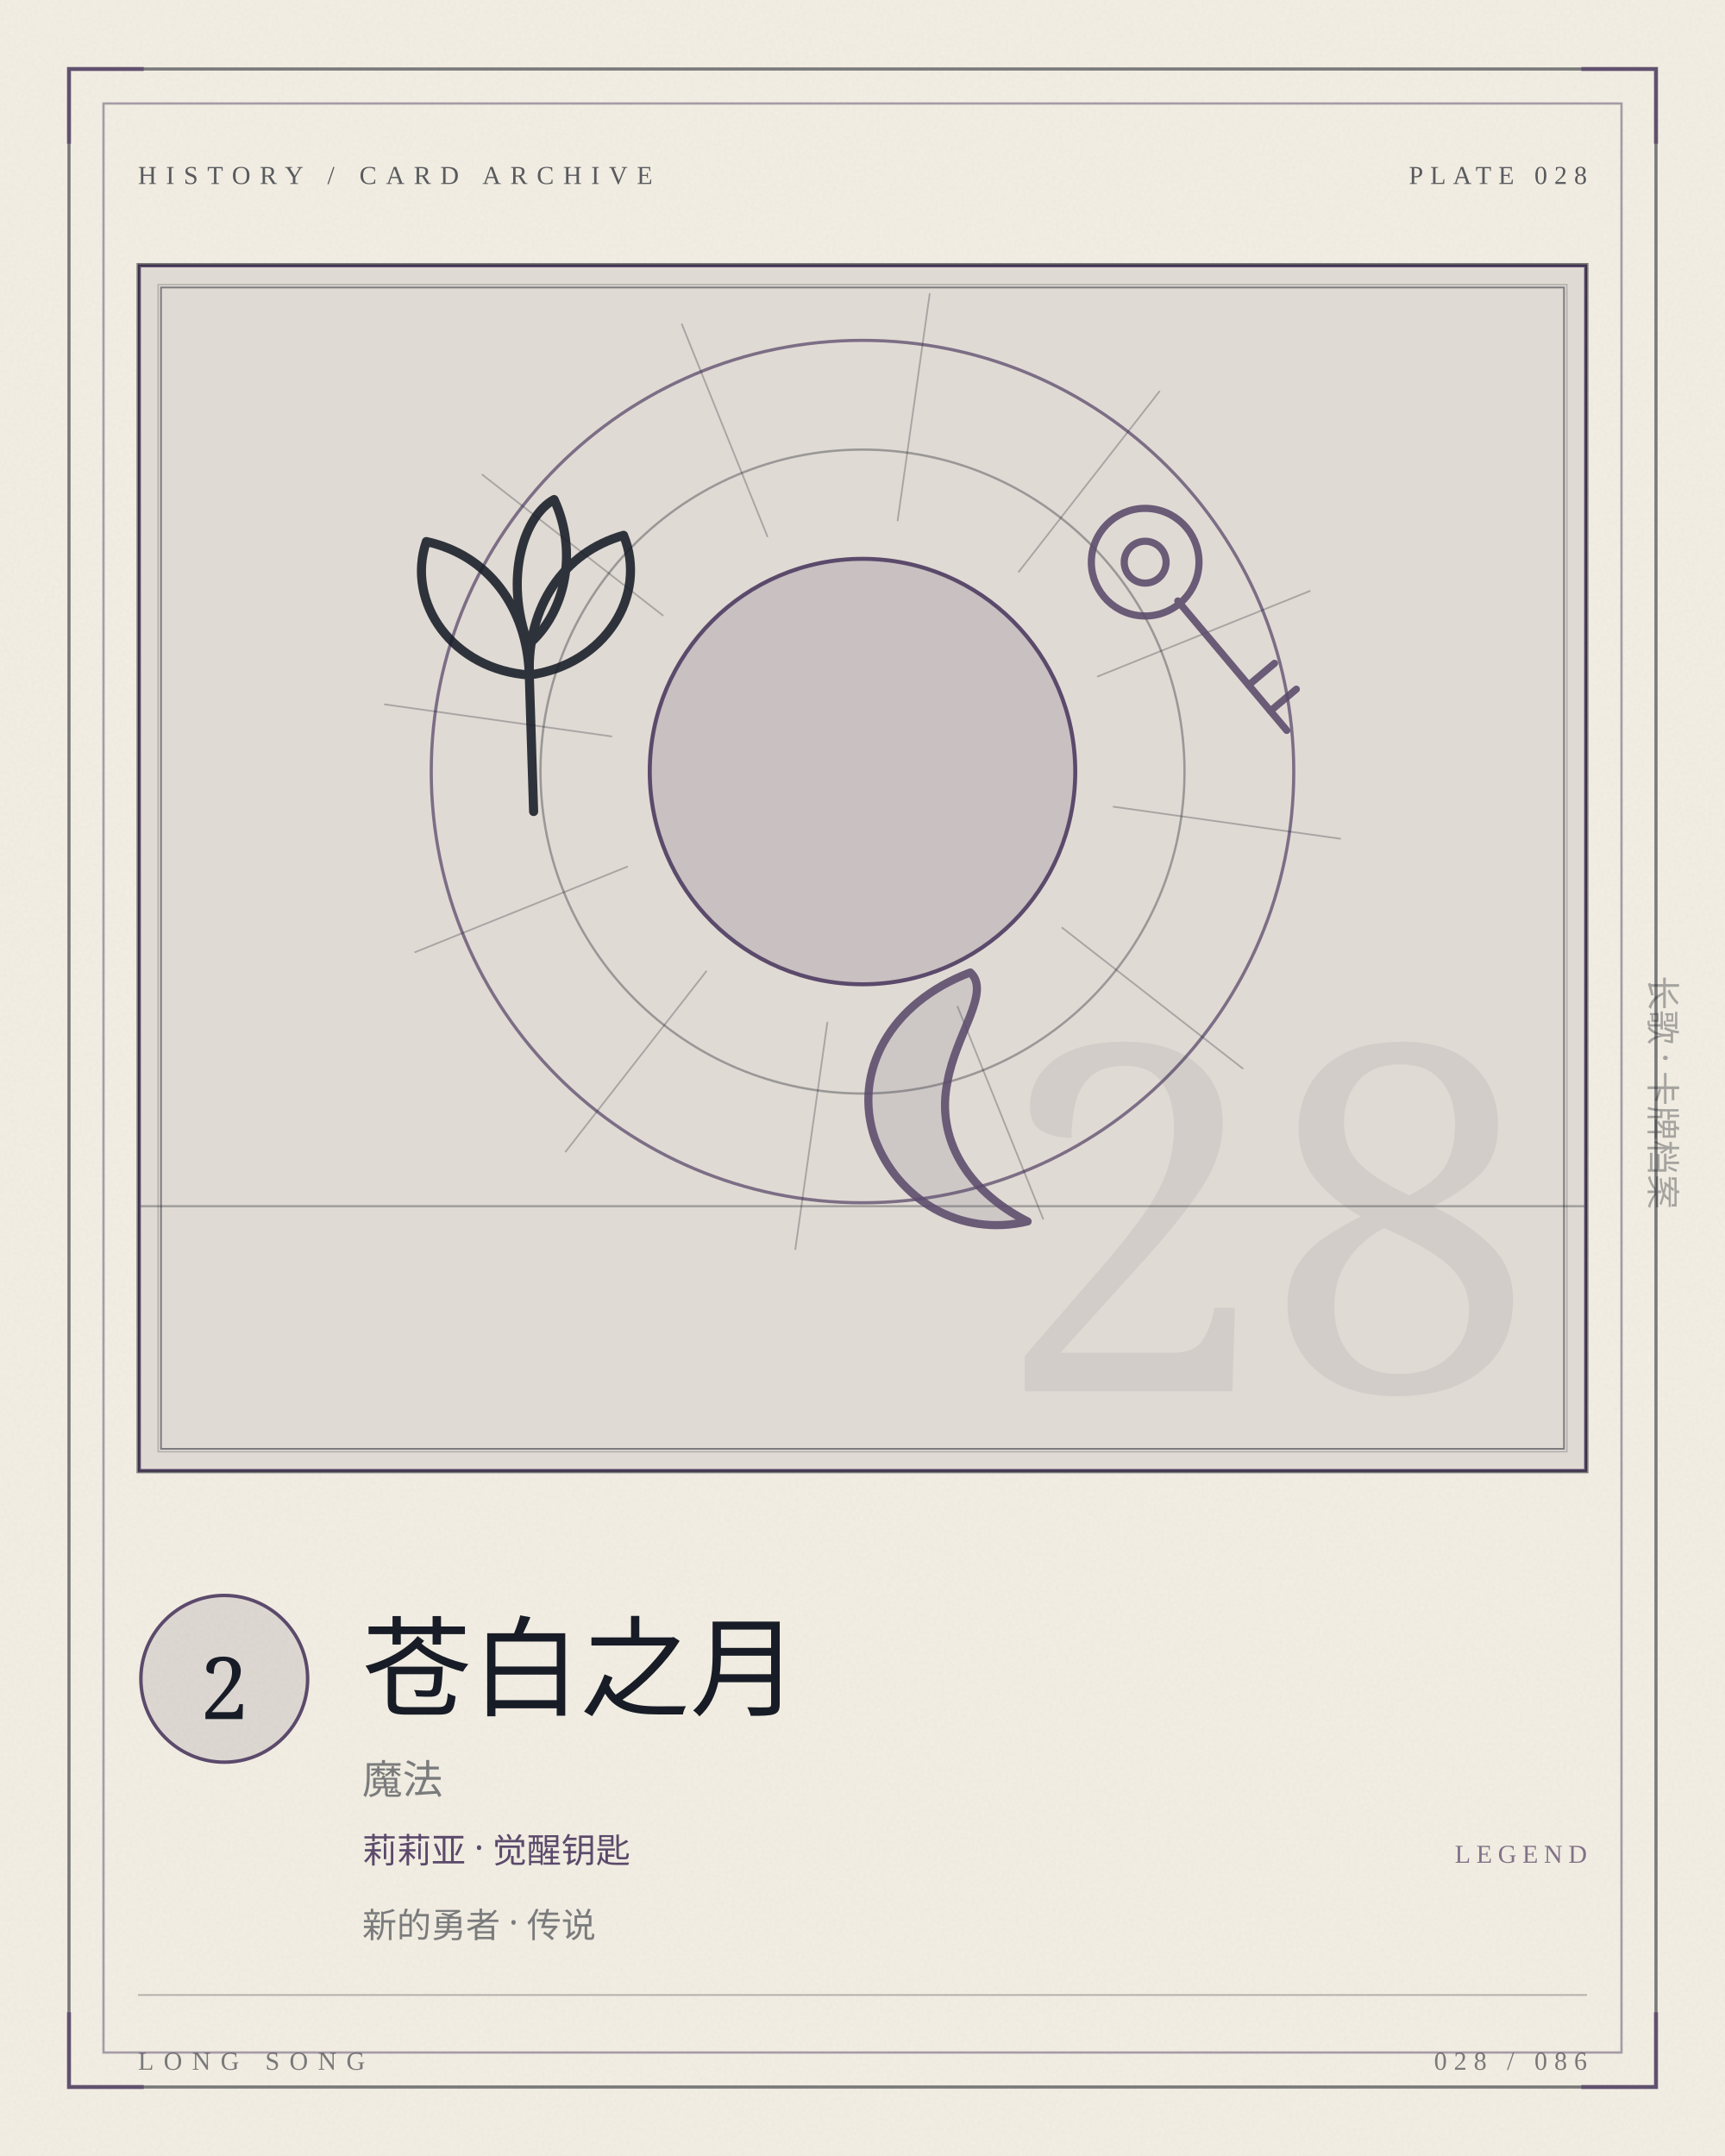
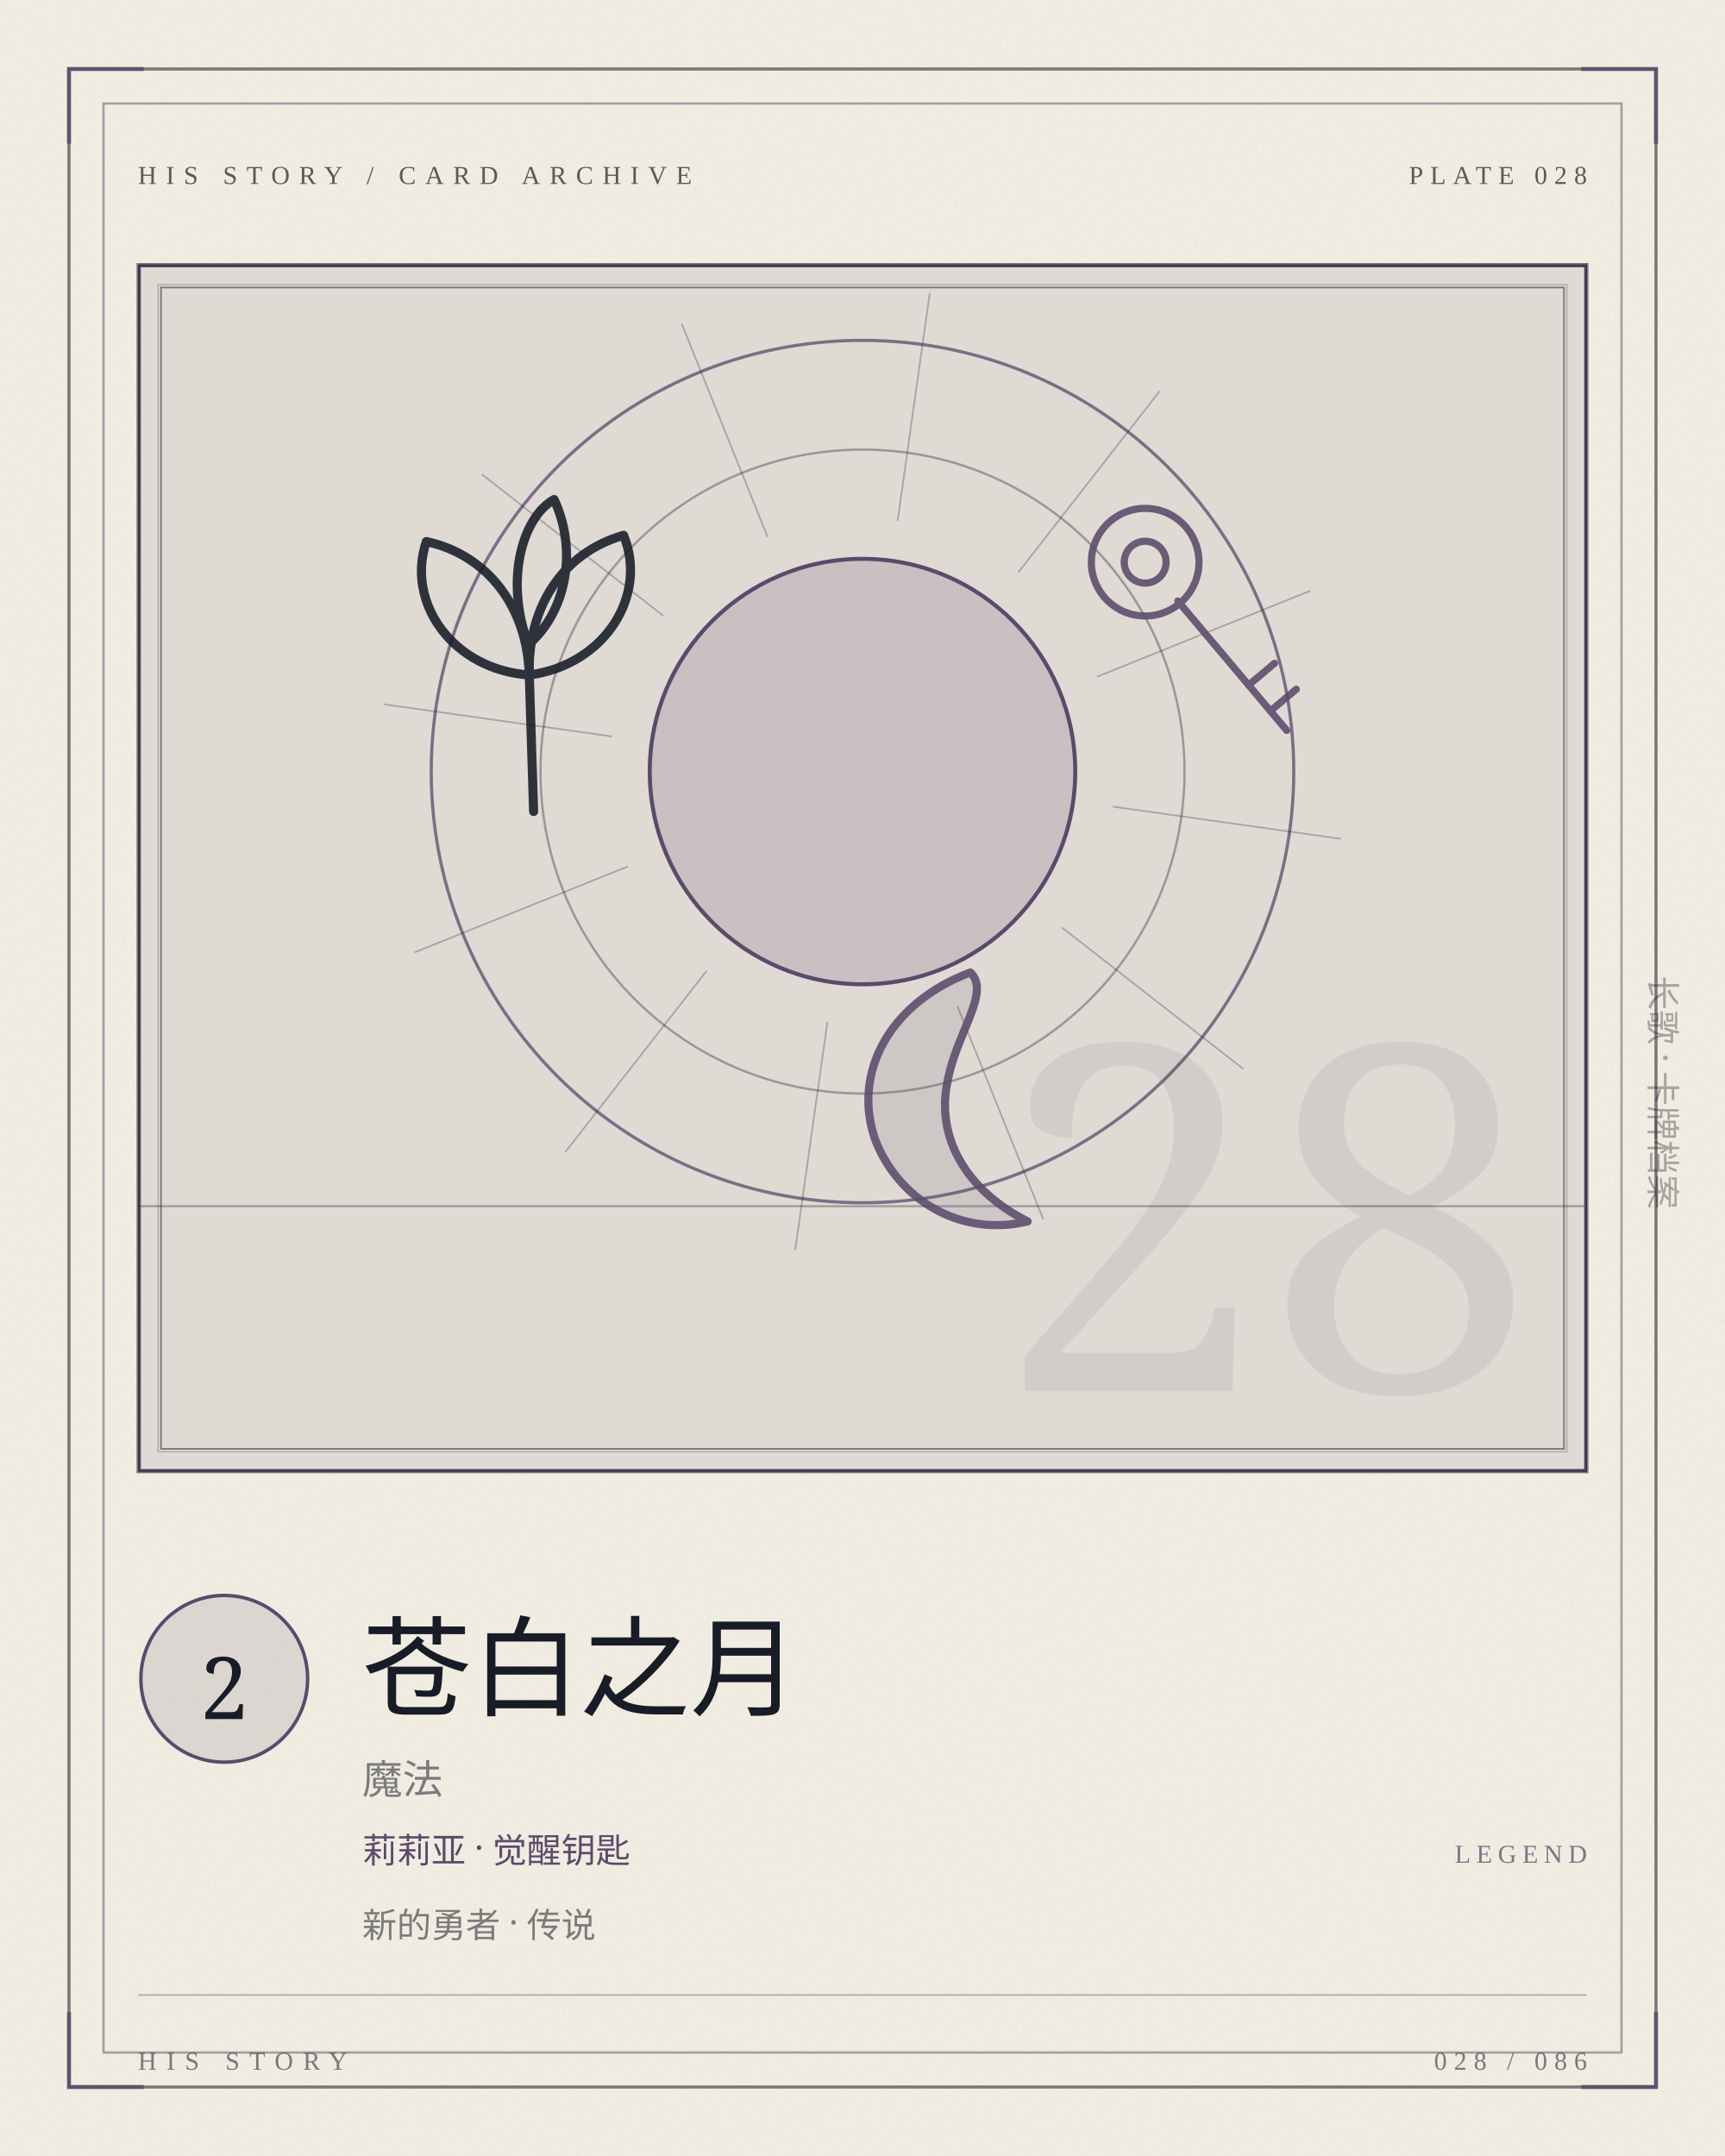
<svg xmlns="http://www.w3.org/2000/svg" width="600" height="750" viewBox="0 0 600 750">
  <defs>
    <clipPath id="artclip">
      <rect x="48" y="92" width="504" height="420" />
    </clipPath>
    <filter id="grain">
      <feTurbulence type="fractalNoise" baseFrequency="0.85" numOctaves="2" stitchTiles="stitch" />
      <feColorMatrix type="matrix" values="0 0 0 0 0  0 0 0 0 0  0 0 0 0 0  0 0 0 0.16 0" />
    </filter>
  </defs>
  <rect width="600" height="750" fill="#f4efe4" />
  <rect width="600" height="750" fill="#171c26" filter="url(#grain)" opacity=".16" />
  <rect x="24" y="24" width="552" height="702" fill="none" stroke="#171c26" stroke-width="1.1" opacity=".55" />
  <rect x="36" y="36" width="528" height="678" fill="none" stroke="#5b4a6b" stroke-width=".8" opacity=".5" />
  <path d="M24 50 V24 H50 M550 24 H576 V50 M576 700 V726 H550 M50 726 H24 V700" fill="none" stroke="#5b4a6b" stroke-width="1.4" opacity=".85" />
-   <text x="48" y="64" font-family="Georgia, Times New Roman, serif" font-size="9" fill="#171c26" text-anchor="start" letter-spacing="3.2" opacity="0.7">HISTORY / CARD ARCHIVE</text>
+   <text x="48" y="64" font-family="Georgia, Times New Roman, serif" font-size="9" fill="#171c26" text-anchor="start" letter-spacing="3.2" opacity="0.7">HIS STORY / CARD ARCHIVE</text>
  <text x="552" y="64" font-family="Georgia, Times New Roman, serif" font-size="9" fill="#171c26" text-anchor="end" letter-spacing="2.4" opacity="0.7">PLATE 028</text>
  <g clip-path="url(#artclip)">
    <rect x="48" y="92" width="504" height="420" fill="#e0dad4" />
    <g transform="translate(48 92)">
      <circle cx="252.0" cy="176.4" r="150" fill="none" stroke="#5b4a6b" stroke-width="1.1" opacity=".75" />
      <circle cx="252.0" cy="176.4" r="112" fill="none" stroke="#171c26" stroke-width=".8" opacity=".35" />
      <circle cx="252.0" cy="176.4" r="74" fill="#5b4a6b" opacity=".18" />
      <circle cx="252.0" cy="176.4" r="74" fill="none" stroke="#5b4a6b" stroke-width="1.4" />
      <line x1="339.1" y1="188.6" x2="418.4" y2="199.8" stroke="#171c26" stroke-width=".6" opacity=".28" />
      <line x1="321.3" y1="230.6" x2="384.4" y2="279.8" stroke="#171c26" stroke-width=".6" opacity=".28" />
      <line x1="285.0" y1="258.0" x2="314.9" y2="332.2" stroke="#171c26" stroke-width=".6" opacity=".28" />
      <line x1="239.8" y1="263.5" x2="228.6" y2="342.8" stroke="#171c26" stroke-width=".6" opacity=".28" />
      <line x1="197.8" y1="245.7" x2="148.6" y2="308.8" stroke="#171c26" stroke-width=".6" opacity=".28" />
      <line x1="170.4" y1="209.4" x2="96.2" y2="239.3" stroke="#171c26" stroke-width=".6" opacity=".28" />
      <line x1="164.9" y1="164.2" x2="85.6" y2="153.0" stroke="#171c26" stroke-width=".6" opacity=".28" />
      <line x1="182.7" y1="122.2" x2="119.6" y2="73.0" stroke="#171c26" stroke-width=".6" opacity=".28" />
      <line x1="219.0" y1="94.8" x2="189.1" y2="20.6" stroke="#171c26" stroke-width=".6" opacity=".28" />
      <line x1="264.2" y1="89.3" x2="275.4" y2="10.0" stroke="#171c26" stroke-width=".6" opacity=".28" />
      <line x1="306.2" y1="107.1" x2="355.4" y2="44.0" stroke="#171c26" stroke-width=".6" opacity=".28" />
      <line x1="333.6" y1="143.4" x2="407.8" y2="113.5" stroke="#171c26" stroke-width=".6" opacity=".28" />
      <line x1="0" y1="327.6" x2="504" y2="327.6" stroke="#171c26" stroke-width=".8" opacity=".3" />
    </g>
    <rect x="48" y="92" width="504" height="420" fill="none" stroke="#5b4a6b" stroke-width="2" />
    <rect x="56" y="100" width="488" height="404" fill="none" stroke="#171c26" stroke-width=".6" opacity=".5" />
    <text x="534" y="484" font-family="Georgia, serif" font-size="168" fill="#171c26" opacity=".07" text-anchor="end">28</text>
    <g transform="translate(266.2 327.0) rotate(-2.242842 59.0 59.0) scale(1.18)" color="#5b4a6b" opacity="0.88" fill="none" stroke="currentColor" stroke-width="2.4" stroke-linecap="round" stroke-linejoin="round">
      <path d="M62 10 C38 18 26 38 32 58 C38 76 56 88 76 84 C58 74 50 58 54 42 C57 28 68 16 62 10 Z" fill="currentColor" fill-opacity=".15" />
    </g>
    <g transform="translate(118.1 168.8) rotate(-1.816298 66.0 66.0) scale(1.32)" color="#171c26" opacity="0.88" fill="none" stroke="currentColor" stroke-width="2.4" stroke-linecap="round" stroke-linejoin="round">
      <path d="M50 86 V42" />
      <path d="M50 50 C30 48 18 30 24 14 C40 18 50 32 50 50 Z" />
      <path d="M50 50 C70 48 82 30 76 14 C60 18 50 32 50 50 Z" />
      <path d="M50 42 C44 24 50 8 58 4 C64 18 60 34 50 42 Z" />
    </g>
    <g transform="translate(363.9 157.6) rotate(4.917111 52.0 52.0) scale(1.04)" color="#5b4a6b" opacity="0.88" fill="none" stroke="currentColor" stroke-width="2.4" stroke-linecap="round" stroke-linejoin="round">
      <circle cx="32" cy="38" r="18" />
      <circle cx="32" cy="38" r="7" />
      <path d="M44 50 L84 90" />
      <path d="M70 76 L78 68 M78 84 L86 76" />
    </g>
  </g>
  <rect x="48" y="92" width="504" height="420" fill="none" stroke="#171c26" stroke-width="1" opacity=".55" />
  <rect x="55" y="99" width="490" height="406" fill="none" stroke="#171c26" stroke-width=".5" opacity=".22" />
  <circle cx="78" cy="584" r="29" fill="#5b4a6b" opacity=".14" />
  <circle cx="78" cy="584" r="29" fill="none" stroke="#5b4a6b" stroke-width="1.2" />
  <text x="78" y="598" font-family="Georgia, serif" font-size="30" fill="#171c26" text-anchor="middle">2</text>
  <text x="126" y="594" font-family="Noto Serif SC, Songti SC, SimSun, serif" font-size="38" fill="#171c26" text-anchor="start" letter-spacing="0" opacity="1" font-weight="500">苍白之月</text>
  <text x="126" y="624" font-family="Noto Serif SC, Songti SC, SimSun, serif" font-size="14" fill="#7a7b7c" text-anchor="start" letter-spacing="0" opacity="1" font-weight="400">魔法</text>
  <text x="126" y="648" font-family="Noto Serif SC, Songti SC, SimSun, serif" font-size="12" fill="#5b4a6b" text-anchor="start" letter-spacing="0" opacity="1" font-weight="400">莉莉亚 · 觉醒钥匙</text>
  <text x="126" y="674" font-family="Noto Serif SC, Songti SC, SimSun, serif" font-size="12" fill="#7a7b7c" text-anchor="start" letter-spacing="0" opacity="1" font-weight="400">新的勇者 · 传说</text>
  <text x="552" y="648" font-family="Georgia, Times New Roman, serif" font-size="9" fill="#5b4a6b" text-anchor="end" letter-spacing="2" opacity="0.75">LEGEND</text>
  <text x="552" y="674" font-family="Georgia, Times New Roman, serif" font-size="9" fill="#7a7b7c" text-anchor="end" letter-spacing="1.2" opacity="0.75" />
  <line x1="48" y1="694" x2="552" y2="694" stroke="#171c26" stroke-width=".6" opacity=".28" />
  <text x="574" y="380" font-family="Noto Serif SC, Songti SC, serif" font-size="12" fill="#171c26" opacity=".35" transform="rotate(90 574 380)" text-anchor="middle">长歌 · 卡牌档案</text>
-   <text x="48" y="720" font-family="Georgia, Times New Roman, serif" font-size="9" fill="#171c26" text-anchor="start" letter-spacing="3.4" opacity="0.55">LONG SONG</text>
+   <text x="48" y="720" font-family="Georgia, Times New Roman, serif" font-size="9" fill="#171c26" text-anchor="start" letter-spacing="3.4" opacity="0.55">HIS STORY</text>
  <text x="552" y="720" font-family="Georgia, Times New Roman, serif" font-size="9" fill="#171c26" text-anchor="end" letter-spacing="2.4" opacity="0.55">028 / 086</text>
</svg>
